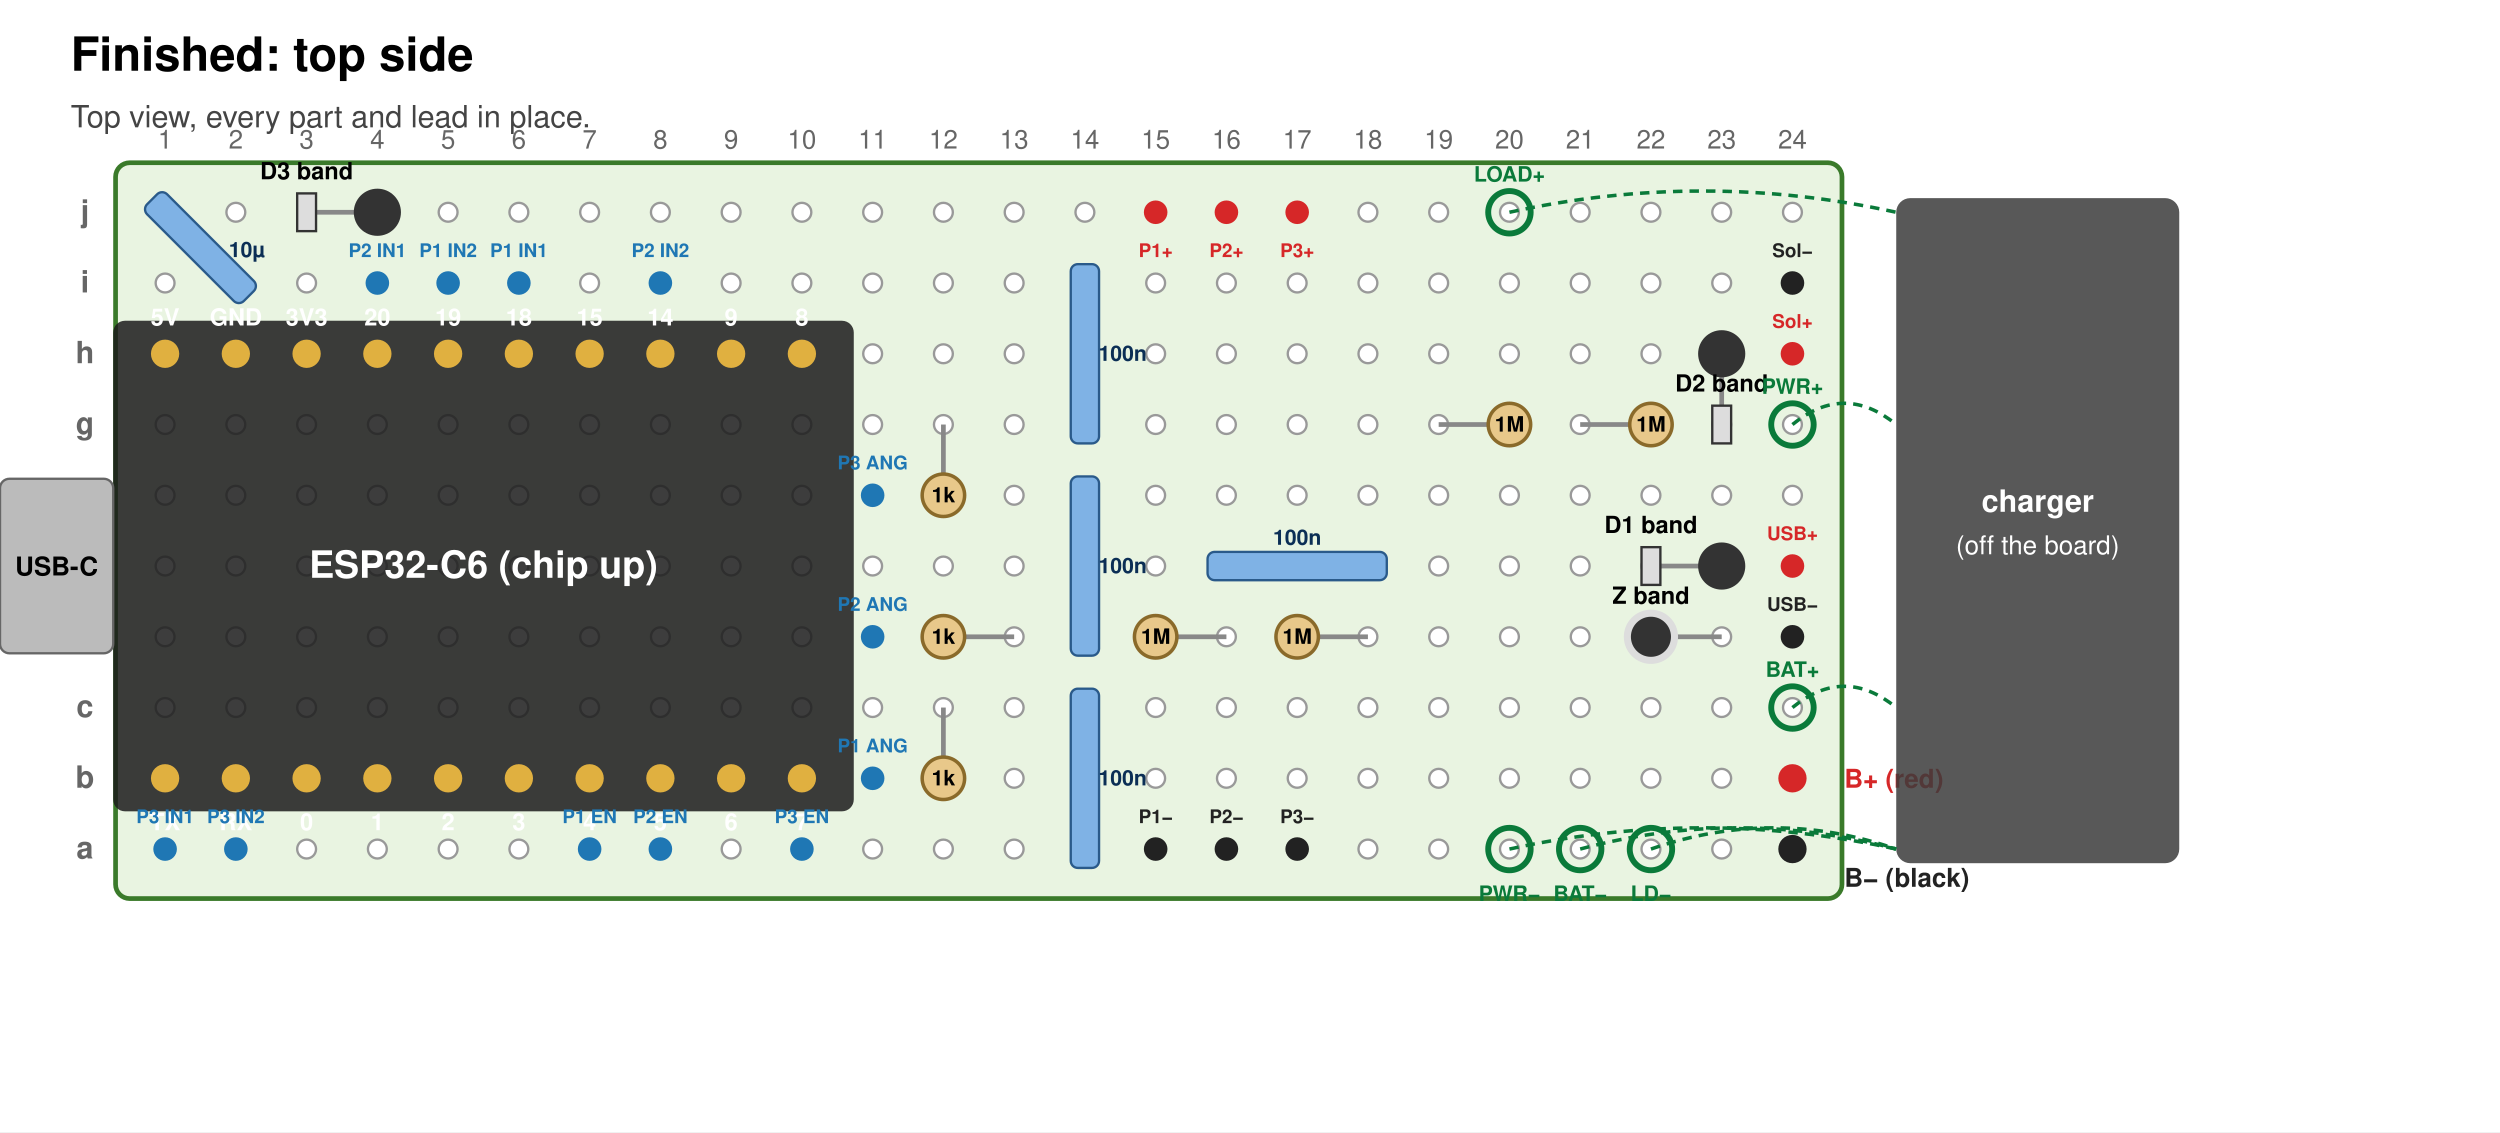
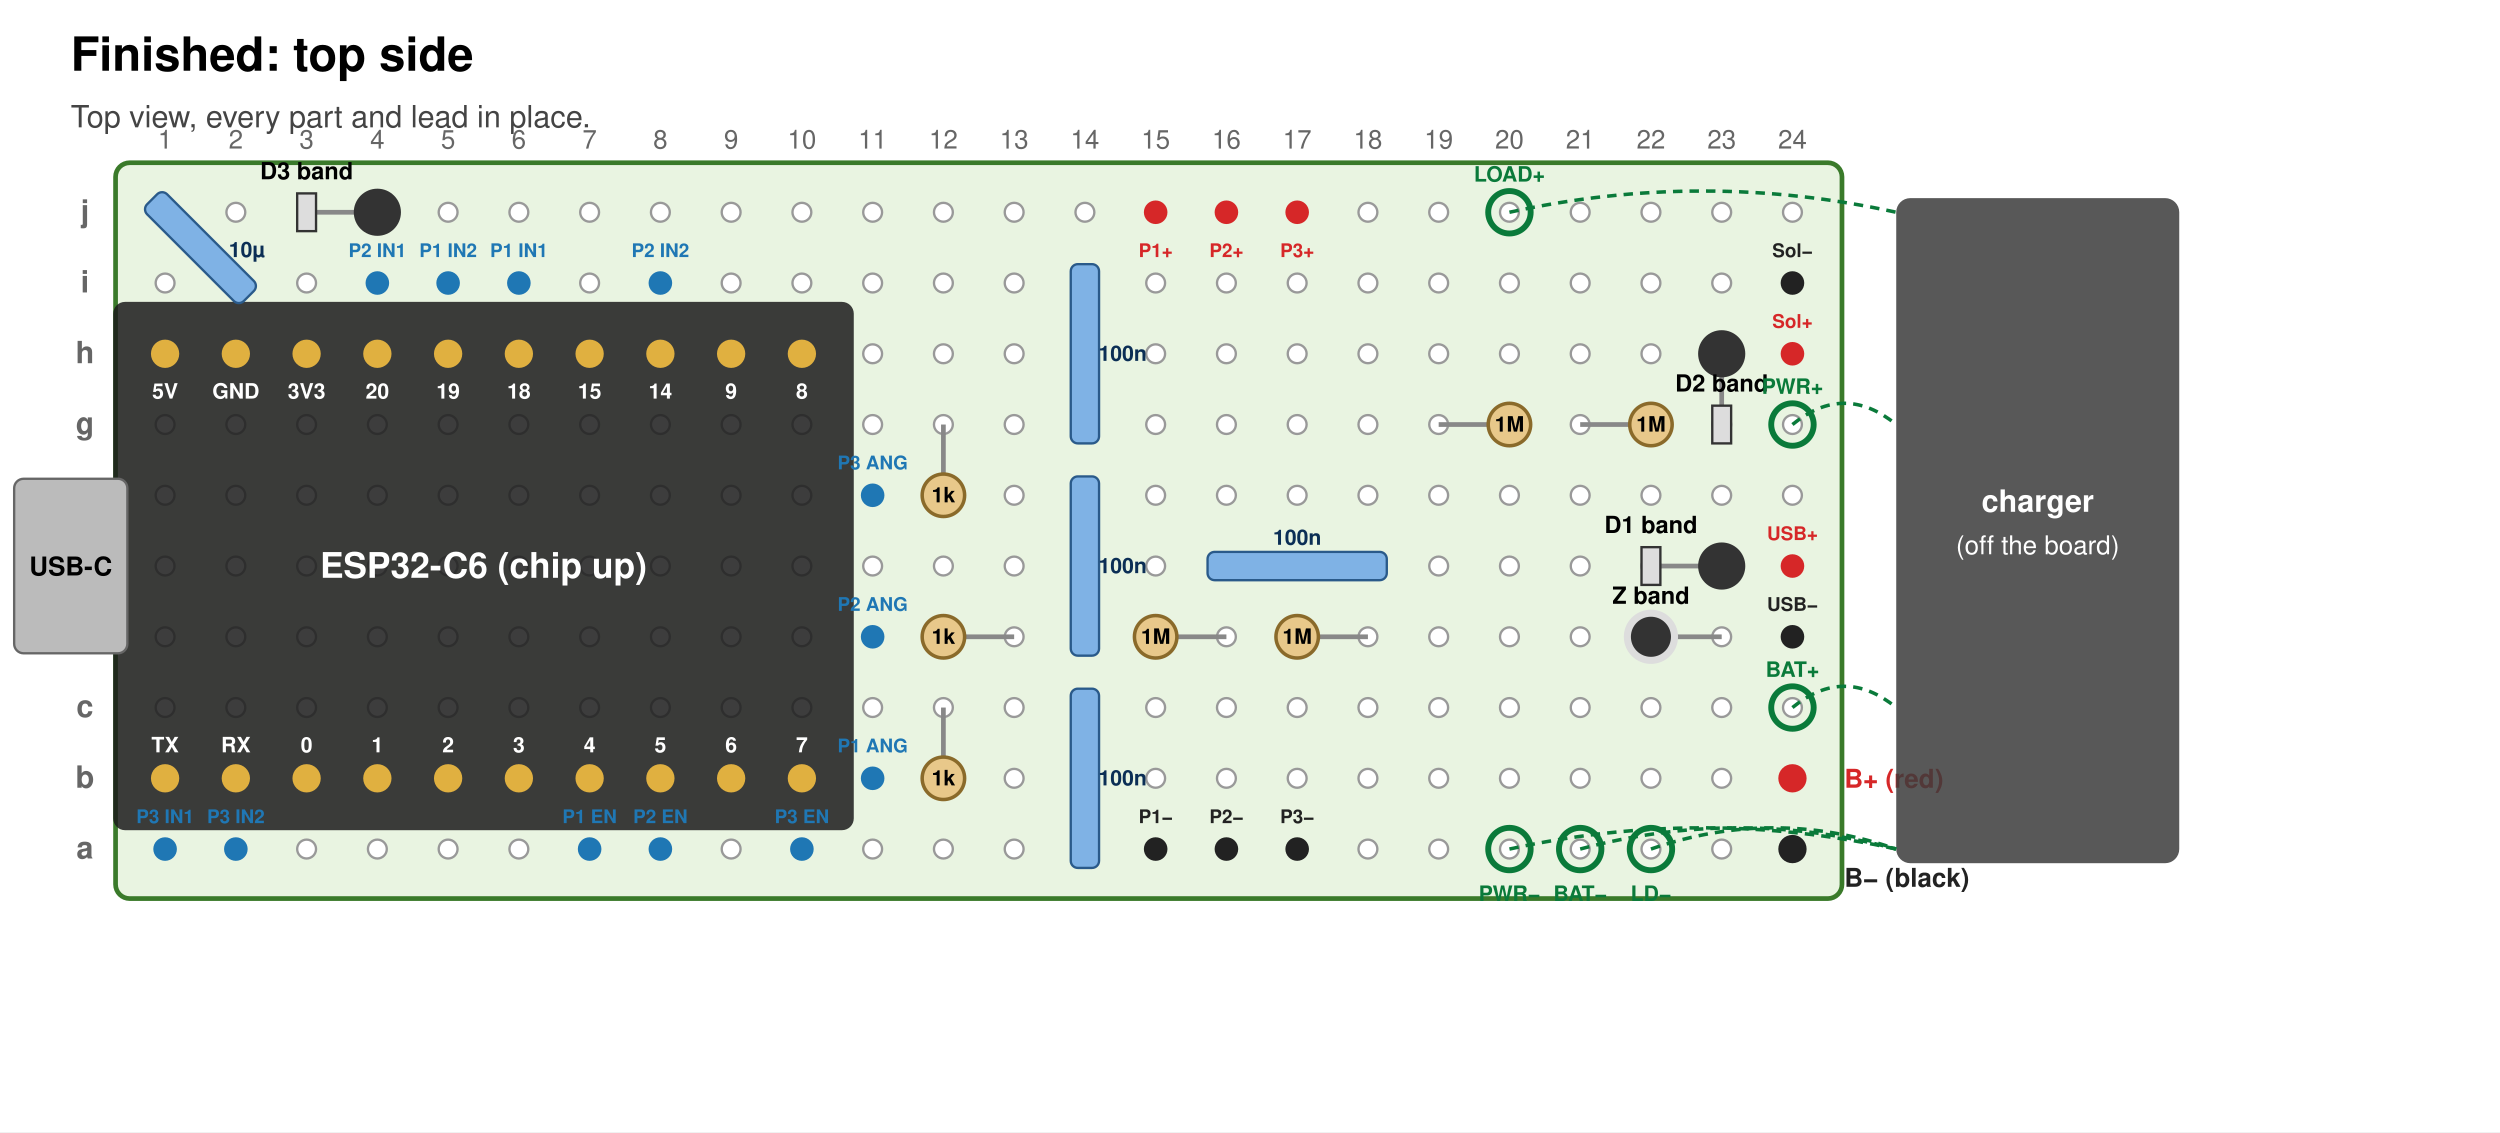
<svg xmlns="http://www.w3.org/2000/svg" width="1060" height="480" font-family="Helvetica,Arial">
  <defs>
    <filter id="mute">
      <feColorMatrix type="saturate" values="0" />
    </filter>
  </defs>
  <rect width="100%" height="100%" fill="#ffffff" />
  <text x="30" y="30" font-size="20" font-weight="bold">Finished: top side</text>
  <text x="30" y="54" font-size="13" fill="#444">Top view, every part and lead in place.</text>
  <rect x="49" y="69" width="732" height="312" rx="6" fill="#e9f4e1" stroke="#3a7a2a" stroke-width="2" />
  <text x="70" y="63" font-size="11" fill="#666" text-anchor="middle">1</text>
  <text x="100" y="63" font-size="11" fill="#666" text-anchor="middle">2</text>
  <text x="130" y="63" font-size="11" fill="#666" text-anchor="middle">3</text>
  <text x="160" y="63" font-size="11" fill="#666" text-anchor="middle">4</text>
  <text x="190" y="63" font-size="11" fill="#666" text-anchor="middle">5</text>
  <text x="220" y="63" font-size="11" fill="#666" text-anchor="middle">6</text>
  <text x="250" y="63" font-size="11" fill="#666" text-anchor="middle">7</text>
  <text x="280" y="63" font-size="11" fill="#666" text-anchor="middle">8</text>
  <text x="310" y="63" font-size="11" fill="#666" text-anchor="middle">9</text>
  <text x="340" y="63" font-size="11" fill="#666" text-anchor="middle">10</text>
  <text x="370" y="63" font-size="11" fill="#666" text-anchor="middle">11</text>
  <text x="400" y="63" font-size="11" fill="#666" text-anchor="middle">12</text>
  <text x="430" y="63" font-size="11" fill="#666" text-anchor="middle">13</text>
  <text x="460" y="63" font-size="11" fill="#666" text-anchor="middle">14</text>
  <text x="490" y="63" font-size="11" fill="#666" text-anchor="middle">15</text>
  <text x="520" y="63" font-size="11" fill="#666" text-anchor="middle">16</text>
  <text x="550" y="63" font-size="11" fill="#666" text-anchor="middle">17</text>
  <text x="580" y="63" font-size="11" fill="#666" text-anchor="middle">18</text>
  <text x="610" y="63" font-size="11" fill="#666" text-anchor="middle">19</text>
  <text x="640" y="63" font-size="11" fill="#666" text-anchor="middle">20</text>
  <text x="670" y="63" font-size="11" fill="#666" text-anchor="middle">21</text>
  <text x="700" y="63" font-size="11" fill="#666" text-anchor="middle">22</text>
  <text x="730" y="63" font-size="11" fill="#666" text-anchor="middle">23</text>
  <text x="760" y="63" font-size="11" fill="#666" text-anchor="middle">24</text>
  <text x="36" y="364" font-size="13" font-weight="bold" fill="#666" text-anchor="middle">a</text>
  <text x="36" y="334" font-size="13" font-weight="bold" fill="#666" text-anchor="middle">b</text>
  <text x="36" y="304" font-size="13" font-weight="bold" fill="#666" text-anchor="middle">c</text>
  <text x="36" y="274" font-size="13" font-weight="bold" fill="#666" text-anchor="middle">d</text>
  <text x="36" y="244" font-size="13" font-weight="bold" fill="#666" text-anchor="middle">e</text>
  <text x="36" y="214" font-size="13" font-weight="bold" fill="#666" text-anchor="middle">f</text>
  <text x="36" y="184" font-size="13" font-weight="bold" fill="#666" text-anchor="middle">g</text>
  <text x="36" y="154" font-size="13" font-weight="bold" fill="#666" text-anchor="middle">h</text>
  <text x="36" y="124" font-size="13" font-weight="bold" fill="#666" text-anchor="middle">i</text>
  <text x="36" y="94" font-size="13" font-weight="bold" fill="#666" text-anchor="middle">j</text>
  <circle cx="70" cy="360" r="4" fill="#fff" stroke="#999" />
  <circle cx="70" cy="330" r="4" fill="#fff" stroke="#999" />
  <circle cx="70" cy="300" r="4" fill="#fff" stroke="#999" />
  <circle cx="70" cy="270" r="4" fill="#fff" stroke="#999" />
  <circle cx="70" cy="240" r="4" fill="#fff" stroke="#999" />
  <circle cx="70" cy="210" r="4" fill="#fff" stroke="#999" />
  <circle cx="70" cy="180" r="4" fill="#fff" stroke="#999" />
  <circle cx="70" cy="150" r="4" fill="#fff" stroke="#999" />
  <circle cx="70" cy="120" r="4" fill="#fff" stroke="#999" />
  <circle cx="70" cy="90" r="4" fill="#fff" stroke="#999" />
  <circle cx="100" cy="360" r="4" fill="#fff" stroke="#999" />
  <circle cx="100" cy="330" r="4" fill="#fff" stroke="#999" />
  <circle cx="100" cy="300" r="4" fill="#fff" stroke="#999" />
  <circle cx="100" cy="270" r="4" fill="#fff" stroke="#999" />
  <circle cx="100" cy="240" r="4" fill="#fff" stroke="#999" />
  <circle cx="100" cy="210" r="4" fill="#fff" stroke="#999" />
  <circle cx="100" cy="180" r="4" fill="#fff" stroke="#999" />
  <circle cx="100" cy="150" r="4" fill="#fff" stroke="#999" />
  <circle cx="100" cy="120" r="4" fill="#fff" stroke="#999" />
  <circle cx="100" cy="90" r="4" fill="#fff" stroke="#999" />
  <circle cx="130" cy="360" r="4" fill="#fff" stroke="#999" />
  <circle cx="130" cy="330" r="4" fill="#fff" stroke="#999" />
  <circle cx="130" cy="300" r="4" fill="#fff" stroke="#999" />
  <circle cx="130" cy="270" r="4" fill="#fff" stroke="#999" />
  <circle cx="130" cy="240" r="4" fill="#fff" stroke="#999" />
  <circle cx="130" cy="210" r="4" fill="#fff" stroke="#999" />
  <circle cx="130" cy="180" r="4" fill="#fff" stroke="#999" />
  <circle cx="130" cy="150" r="4" fill="#fff" stroke="#999" />
  <circle cx="130" cy="120" r="4" fill="#fff" stroke="#999" />
  <circle cx="130" cy="90" r="4" fill="#fff" stroke="#999" />
  <circle cx="160" cy="360" r="4" fill="#fff" stroke="#999" />
  <circle cx="160" cy="330" r="4" fill="#fff" stroke="#999" />
  <circle cx="160" cy="300" r="4" fill="#fff" stroke="#999" />
  <circle cx="160" cy="270" r="4" fill="#fff" stroke="#999" />
  <circle cx="160" cy="240" r="4" fill="#fff" stroke="#999" />
  <circle cx="160" cy="210" r="4" fill="#fff" stroke="#999" />
  <circle cx="160" cy="180" r="4" fill="#fff" stroke="#999" />
  <circle cx="160" cy="150" r="4" fill="#fff" stroke="#999" />
  <circle cx="160" cy="120" r="4" fill="#fff" stroke="#999" />
  <circle cx="160" cy="90" r="4" fill="#fff" stroke="#999" />
  <circle cx="190" cy="360" r="4" fill="#fff" stroke="#999" />
  <circle cx="190" cy="330" r="4" fill="#fff" stroke="#999" />
  <circle cx="190" cy="300" r="4" fill="#fff" stroke="#999" />
  <circle cx="190" cy="270" r="4" fill="#fff" stroke="#999" />
  <circle cx="190" cy="240" r="4" fill="#fff" stroke="#999" />
  <circle cx="190" cy="210" r="4" fill="#fff" stroke="#999" />
  <circle cx="190" cy="180" r="4" fill="#fff" stroke="#999" />
  <circle cx="190" cy="150" r="4" fill="#fff" stroke="#999" />
  <circle cx="190" cy="120" r="4" fill="#fff" stroke="#999" />
  <circle cx="190" cy="90" r="4" fill="#fff" stroke="#999" />
  <circle cx="220" cy="360" r="4" fill="#fff" stroke="#999" />
  <circle cx="220" cy="330" r="4" fill="#fff" stroke="#999" />
  <circle cx="220" cy="300" r="4" fill="#fff" stroke="#999" />
  <circle cx="220" cy="270" r="4" fill="#fff" stroke="#999" />
  <circle cx="220" cy="240" r="4" fill="#fff" stroke="#999" />
  <circle cx="220" cy="210" r="4" fill="#fff" stroke="#999" />
  <circle cx="220" cy="180" r="4" fill="#fff" stroke="#999" />
  <circle cx="220" cy="150" r="4" fill="#fff" stroke="#999" />
  <circle cx="220" cy="120" r="4" fill="#fff" stroke="#999" />
  <circle cx="220" cy="90" r="4" fill="#fff" stroke="#999" />
  <circle cx="250" cy="360" r="4" fill="#fff" stroke="#999" />
  <circle cx="250" cy="330" r="4" fill="#fff" stroke="#999" />
  <circle cx="250" cy="300" r="4" fill="#fff" stroke="#999" />
  <circle cx="250" cy="270" r="4" fill="#fff" stroke="#999" />
  <circle cx="250" cy="240" r="4" fill="#fff" stroke="#999" />
  <circle cx="250" cy="210" r="4" fill="#fff" stroke="#999" />
  <circle cx="250" cy="180" r="4" fill="#fff" stroke="#999" />
  <circle cx="250" cy="150" r="4" fill="#fff" stroke="#999" />
  <circle cx="250" cy="120" r="4" fill="#fff" stroke="#999" />
  <circle cx="250" cy="90" r="4" fill="#fff" stroke="#999" />
  <circle cx="280" cy="360" r="4" fill="#fff" stroke="#999" />
  <circle cx="280" cy="330" r="4" fill="#fff" stroke="#999" />
  <circle cx="280" cy="300" r="4" fill="#fff" stroke="#999" />
  <circle cx="280" cy="270" r="4" fill="#fff" stroke="#999" />
  <circle cx="280" cy="240" r="4" fill="#fff" stroke="#999" />
  <circle cx="280" cy="210" r="4" fill="#fff" stroke="#999" />
  <circle cx="280" cy="180" r="4" fill="#fff" stroke="#999" />
  <circle cx="280" cy="150" r="4" fill="#fff" stroke="#999" />
  <circle cx="280" cy="120" r="4" fill="#fff" stroke="#999" />
  <circle cx="280" cy="90" r="4" fill="#fff" stroke="#999" />
  <circle cx="310" cy="360" r="4" fill="#fff" stroke="#999" />
  <circle cx="310" cy="330" r="4" fill="#fff" stroke="#999" />
  <circle cx="310" cy="300" r="4" fill="#fff" stroke="#999" />
  <circle cx="310" cy="270" r="4" fill="#fff" stroke="#999" />
  <circle cx="310" cy="240" r="4" fill="#fff" stroke="#999" />
  <circle cx="310" cy="210" r="4" fill="#fff" stroke="#999" />
  <circle cx="310" cy="180" r="4" fill="#fff" stroke="#999" />
  <circle cx="310" cy="150" r="4" fill="#fff" stroke="#999" />
  <circle cx="310" cy="120" r="4" fill="#fff" stroke="#999" />
  <circle cx="310" cy="90" r="4" fill="#fff" stroke="#999" />
  <circle cx="340" cy="360" r="4" fill="#fff" stroke="#999" />
  <circle cx="340" cy="330" r="4" fill="#fff" stroke="#999" />
  <circle cx="340" cy="300" r="4" fill="#fff" stroke="#999" />
  <circle cx="340" cy="270" r="4" fill="#fff" stroke="#999" />
  <circle cx="340" cy="240" r="4" fill="#fff" stroke="#999" />
  <circle cx="340" cy="210" r="4" fill="#fff" stroke="#999" />
  <circle cx="340" cy="180" r="4" fill="#fff" stroke="#999" />
  <circle cx="340" cy="150" r="4" fill="#fff" stroke="#999" />
  <circle cx="340" cy="120" r="4" fill="#fff" stroke="#999" />
  <circle cx="340" cy="90" r="4" fill="#fff" stroke="#999" />
  <circle cx="370" cy="360" r="4" fill="#fff" stroke="#999" />
  <circle cx="370" cy="330" r="4" fill="#fff" stroke="#999" />
  <circle cx="370" cy="300" r="4" fill="#fff" stroke="#999" />
  <circle cx="370" cy="270" r="4" fill="#fff" stroke="#999" />
  <circle cx="370" cy="240" r="4" fill="#fff" stroke="#999" />
  <circle cx="370" cy="210" r="4" fill="#fff" stroke="#999" />
  <circle cx="370" cy="180" r="4" fill="#fff" stroke="#999" />
  <circle cx="370" cy="150" r="4" fill="#fff" stroke="#999" />
  <circle cx="370" cy="120" r="4" fill="#fff" stroke="#999" />
  <circle cx="370" cy="90" r="4" fill="#fff" stroke="#999" />
  <circle cx="400" cy="360" r="4" fill="#fff" stroke="#999" />
  <circle cx="400" cy="330" r="4" fill="#fff" stroke="#999" />
  <circle cx="400" cy="300" r="4" fill="#fff" stroke="#999" />
  <circle cx="400" cy="270" r="4" fill="#fff" stroke="#999" />
  <circle cx="400" cy="240" r="4" fill="#fff" stroke="#999" />
  <circle cx="400" cy="210" r="4" fill="#fff" stroke="#999" />
  <circle cx="400" cy="180" r="4" fill="#fff" stroke="#999" />
  <circle cx="400" cy="150" r="4" fill="#fff" stroke="#999" />
  <circle cx="400" cy="120" r="4" fill="#fff" stroke="#999" />
  <circle cx="400" cy="90" r="4" fill="#fff" stroke="#999" />
  <circle cx="430" cy="360" r="4" fill="#fff" stroke="#999" />
  <circle cx="430" cy="330" r="4" fill="#fff" stroke="#999" />
  <circle cx="430" cy="300" r="4" fill="#fff" stroke="#999" />
  <circle cx="430" cy="270" r="4" fill="#fff" stroke="#999" />
  <circle cx="430" cy="240" r="4" fill="#fff" stroke="#999" />
  <circle cx="430" cy="210" r="4" fill="#fff" stroke="#999" />
  <circle cx="430" cy="180" r="4" fill="#fff" stroke="#999" />
  <circle cx="430" cy="150" r="4" fill="#fff" stroke="#999" />
  <circle cx="430" cy="120" r="4" fill="#fff" stroke="#999" />
  <circle cx="430" cy="90" r="4" fill="#fff" stroke="#999" />
  <circle cx="460" cy="360" r="4" fill="#fff" stroke="#999" />
  <circle cx="460" cy="330" r="4" fill="#fff" stroke="#999" />
  <circle cx="460" cy="300" r="4" fill="#fff" stroke="#999" />
  <circle cx="460" cy="270" r="4" fill="#fff" stroke="#999" />
  <circle cx="460" cy="240" r="4" fill="#fff" stroke="#999" />
  <circle cx="460" cy="210" r="4" fill="#fff" stroke="#999" />
  <circle cx="460" cy="180" r="4" fill="#fff" stroke="#999" />
  <circle cx="460" cy="150" r="4" fill="#fff" stroke="#999" />
  <circle cx="460" cy="120" r="4" fill="#fff" stroke="#999" />
  <circle cx="460" cy="90" r="4" fill="#fff" stroke="#999" />
  <circle cx="490" cy="360" r="4" fill="#fff" stroke="#999" />
  <circle cx="490" cy="330" r="4" fill="#fff" stroke="#999" />
  <circle cx="490" cy="300" r="4" fill="#fff" stroke="#999" />
  <circle cx="490" cy="270" r="4" fill="#fff" stroke="#999" />
  <circle cx="490" cy="240" r="4" fill="#fff" stroke="#999" />
  <circle cx="490" cy="210" r="4" fill="#fff" stroke="#999" />
  <circle cx="490" cy="180" r="4" fill="#fff" stroke="#999" />
  <circle cx="490" cy="150" r="4" fill="#fff" stroke="#999" />
  <circle cx="490" cy="120" r="4" fill="#fff" stroke="#999" />
  <circle cx="490" cy="90" r="4" fill="#fff" stroke="#999" />
  <circle cx="520" cy="360" r="4" fill="#fff" stroke="#999" />
  <circle cx="520" cy="330" r="4" fill="#fff" stroke="#999" />
  <circle cx="520" cy="300" r="4" fill="#fff" stroke="#999" />
  <circle cx="520" cy="270" r="4" fill="#fff" stroke="#999" />
  <circle cx="520" cy="240" r="4" fill="#fff" stroke="#999" />
  <circle cx="520" cy="210" r="4" fill="#fff" stroke="#999" />
  <circle cx="520" cy="180" r="4" fill="#fff" stroke="#999" />
  <circle cx="520" cy="150" r="4" fill="#fff" stroke="#999" />
  <circle cx="520" cy="120" r="4" fill="#fff" stroke="#999" />
  <circle cx="520" cy="90" r="4" fill="#fff" stroke="#999" />
  <circle cx="550" cy="360" r="4" fill="#fff" stroke="#999" />
  <circle cx="550" cy="330" r="4" fill="#fff" stroke="#999" />
  <circle cx="550" cy="300" r="4" fill="#fff" stroke="#999" />
  <circle cx="550" cy="270" r="4" fill="#fff" stroke="#999" />
  <circle cx="550" cy="240" r="4" fill="#fff" stroke="#999" />
  <circle cx="550" cy="210" r="4" fill="#fff" stroke="#999" />
  <circle cx="550" cy="180" r="4" fill="#fff" stroke="#999" />
  <circle cx="550" cy="150" r="4" fill="#fff" stroke="#999" />
  <circle cx="550" cy="120" r="4" fill="#fff" stroke="#999" />
  <circle cx="550" cy="90" r="4" fill="#fff" stroke="#999" />
  <circle cx="580" cy="360" r="4" fill="#fff" stroke="#999" />
  <circle cx="580" cy="330" r="4" fill="#fff" stroke="#999" />
  <circle cx="580" cy="300" r="4" fill="#fff" stroke="#999" />
  <circle cx="580" cy="270" r="4" fill="#fff" stroke="#999" />
  <circle cx="580" cy="240" r="4" fill="#fff" stroke="#999" />
  <circle cx="580" cy="210" r="4" fill="#fff" stroke="#999" />
  <circle cx="580" cy="180" r="4" fill="#fff" stroke="#999" />
  <circle cx="580" cy="150" r="4" fill="#fff" stroke="#999" />
  <circle cx="580" cy="120" r="4" fill="#fff" stroke="#999" />
  <circle cx="580" cy="90" r="4" fill="#fff" stroke="#999" />
  <circle cx="610" cy="360" r="4" fill="#fff" stroke="#999" />
  <circle cx="610" cy="330" r="4" fill="#fff" stroke="#999" />
  <circle cx="610" cy="300" r="4" fill="#fff" stroke="#999" />
  <circle cx="610" cy="270" r="4" fill="#fff" stroke="#999" />
  <circle cx="610" cy="240" r="4" fill="#fff" stroke="#999" />
  <circle cx="610" cy="210" r="4" fill="#fff" stroke="#999" />
  <circle cx="610" cy="180" r="4" fill="#fff" stroke="#999" />
  <circle cx="610" cy="150" r="4" fill="#fff" stroke="#999" />
  <circle cx="610" cy="120" r="4" fill="#fff" stroke="#999" />
  <circle cx="610" cy="90" r="4" fill="#fff" stroke="#999" />
  <circle cx="640" cy="360" r="4" fill="#fff" stroke="#999" />
  <circle cx="640" cy="330" r="4" fill="#fff" stroke="#999" />
  <circle cx="640" cy="300" r="4" fill="#fff" stroke="#999" />
  <circle cx="640" cy="270" r="4" fill="#fff" stroke="#999" />
  <circle cx="640" cy="240" r="4" fill="#fff" stroke="#999" />
  <circle cx="640" cy="210" r="4" fill="#fff" stroke="#999" />
  <circle cx="640" cy="180" r="4" fill="#fff" stroke="#999" />
  <circle cx="640" cy="150" r="4" fill="#fff" stroke="#999" />
  <circle cx="640" cy="120" r="4" fill="#fff" stroke="#999" />
  <circle cx="640" cy="90" r="4" fill="#fff" stroke="#999" />
  <circle cx="670" cy="360" r="4" fill="#fff" stroke="#999" />
  <circle cx="670" cy="330" r="4" fill="#fff" stroke="#999" />
  <circle cx="670" cy="300" r="4" fill="#fff" stroke="#999" />
  <circle cx="670" cy="270" r="4" fill="#fff" stroke="#999" />
  <circle cx="670" cy="240" r="4" fill="#fff" stroke="#999" />
  <circle cx="670" cy="210" r="4" fill="#fff" stroke="#999" />
  <circle cx="670" cy="180" r="4" fill="#fff" stroke="#999" />
  <circle cx="670" cy="150" r="4" fill="#fff" stroke="#999" />
  <circle cx="670" cy="120" r="4" fill="#fff" stroke="#999" />
  <circle cx="670" cy="90" r="4" fill="#fff" stroke="#999" />
  <circle cx="700" cy="360" r="4" fill="#fff" stroke="#999" />
  <circle cx="700" cy="330" r="4" fill="#fff" stroke="#999" />
  <circle cx="700" cy="300" r="4" fill="#fff" stroke="#999" />
  <circle cx="700" cy="270" r="4" fill="#fff" stroke="#999" />
  <circle cx="700" cy="240" r="4" fill="#fff" stroke="#999" />
  <circle cx="700" cy="210" r="4" fill="#fff" stroke="#999" />
  <circle cx="700" cy="180" r="4" fill="#fff" stroke="#999" />
  <circle cx="700" cy="150" r="4" fill="#fff" stroke="#999" />
  <circle cx="700" cy="120" r="4" fill="#fff" stroke="#999" />
  <circle cx="700" cy="90" r="4" fill="#fff" stroke="#999" />
  <circle cx="730" cy="360" r="4" fill="#fff" stroke="#999" />
  <circle cx="730" cy="330" r="4" fill="#fff" stroke="#999" />
  <circle cx="730" cy="300" r="4" fill="#fff" stroke="#999" />
  <circle cx="730" cy="270" r="4" fill="#fff" stroke="#999" />
  <circle cx="730" cy="240" r="4" fill="#fff" stroke="#999" />
  <circle cx="730" cy="210" r="4" fill="#fff" stroke="#999" />
  <circle cx="730" cy="180" r="4" fill="#fff" stroke="#999" />
  <circle cx="730" cy="150" r="4" fill="#fff" stroke="#999" />
  <circle cx="730" cy="120" r="4" fill="#fff" stroke="#999" />
  <circle cx="730" cy="90" r="4" fill="#fff" stroke="#999" />
  <circle cx="760" cy="360" r="4" fill="#fff" stroke="#999" />
  <circle cx="760" cy="330" r="4" fill="#fff" stroke="#999" />
  <circle cx="760" cy="300" r="4" fill="#fff" stroke="#999" />
  <circle cx="760" cy="270" r="4" fill="#fff" stroke="#999" />
  <circle cx="760" cy="240" r="4" fill="#fff" stroke="#999" />
  <circle cx="760" cy="210" r="4" fill="#fff" stroke="#999" />
  <circle cx="760" cy="180" r="4" fill="#fff" stroke="#999" />
  <circle cx="760" cy="150" r="4" fill="#fff" stroke="#999" />
  <circle cx="760" cy="120" r="4" fill="#fff" stroke="#999" />
  <circle cx="760" cy="90" r="4" fill="#fff" stroke="#999" />
-   <rect x="48" y="136" width="314" height="208" rx="5" fill="#1b1b1b" opacity="0.85" />
-   <rect x="0" y="203" width="48" height="74" rx="4" fill="#bbb" stroke="#666" />
-   <text x="24" y="244" font-size="11" text-anchor="middle" font-weight="bold">USB-C</text>
+   <rect x="48" y="128" width="314" height="224" rx="5" fill="#1b1b1b" opacity="0.85" />
+   <rect x="6" y="203" width="48" height="74" rx="4" fill="#bbb" stroke="#666" />
+   <text x="30" y="244" font-size="11" text-anchor="middle" font-weight="bold">USB-C</text>
  <circle cx="70" cy="330" r="6" fill="#e0b040" />
-   <text x="70" y="352" font-size="10" fill="#fff" text-anchor="middle" font-weight="bold">TX</text>
+   <text x="70" y="319" font-size="9" fill="#fff" text-anchor="middle" font-weight="bold">TX</text>
  <circle cx="100" cy="330" r="6" fill="#e0b040" />
-   <text x="100" y="352" font-size="10" fill="#fff" text-anchor="middle" font-weight="bold">RX</text>
+   <text x="100" y="319" font-size="9" fill="#fff" text-anchor="middle" font-weight="bold">RX</text>
  <circle cx="130" cy="330" r="6" fill="#e0b040" />
-   <text x="130" y="352" font-size="10" fill="#fff" text-anchor="middle" font-weight="bold">0</text>
+   <text x="130" y="319" font-size="9" fill="#fff" text-anchor="middle" font-weight="bold">0</text>
  <circle cx="160" cy="330" r="6" fill="#e0b040" />
-   <text x="160" y="352" font-size="10" fill="#fff" text-anchor="middle" font-weight="bold">1</text>
+   <text x="160" y="319" font-size="9" fill="#fff" text-anchor="middle" font-weight="bold">1</text>
  <circle cx="190" cy="330" r="6" fill="#e0b040" />
-   <text x="190" y="352" font-size="10" fill="#fff" text-anchor="middle" font-weight="bold">2</text>
+   <text x="190" y="319" font-size="9" fill="#fff" text-anchor="middle" font-weight="bold">2</text>
  <circle cx="220" cy="330" r="6" fill="#e0b040" />
-   <text x="220" y="352" font-size="10" fill="#fff" text-anchor="middle" font-weight="bold">3</text>
+   <text x="220" y="319" font-size="9" fill="#fff" text-anchor="middle" font-weight="bold">3</text>
  <circle cx="250" cy="330" r="6" fill="#e0b040" />
-   <text x="250" y="352" font-size="10" fill="#fff" text-anchor="middle" font-weight="bold">4</text>
+   <text x="250" y="319" font-size="9" fill="#fff" text-anchor="middle" font-weight="bold">4</text>
  <circle cx="280" cy="330" r="6" fill="#e0b040" />
-   <text x="280" y="352" font-size="10" fill="#fff" text-anchor="middle" font-weight="bold">5</text>
+   <text x="280" y="319" font-size="9" fill="#fff" text-anchor="middle" font-weight="bold">5</text>
  <circle cx="310" cy="330" r="6" fill="#e0b040" />
-   <text x="310" y="352" font-size="10" fill="#fff" text-anchor="middle" font-weight="bold">6</text>
+   <text x="310" y="319" font-size="9" fill="#fff" text-anchor="middle" font-weight="bold">6</text>
  <circle cx="340" cy="330" r="6" fill="#e0b040" />
-   <text x="340" y="352" font-size="10" fill="#fff" text-anchor="middle" font-weight="bold">7</text>
+   <text x="340" y="319" font-size="9" fill="#fff" text-anchor="middle" font-weight="bold">7</text>
  <circle cx="70" cy="150" r="6" fill="#e0b040" />
-   <text x="70" y="138" font-size="10" fill="#fff" text-anchor="middle" font-weight="bold">5V</text>
+   <text x="70" y="169" font-size="9" fill="#fff" text-anchor="middle" font-weight="bold">5V</text>
  <circle cx="100" cy="150" r="6" fill="#e0b040" />
-   <text x="100" y="138" font-size="10" fill="#fff" text-anchor="middle" font-weight="bold">GND</text>
+   <text x="100" y="169" font-size="9" fill="#fff" text-anchor="middle" font-weight="bold">GND</text>
  <circle cx="130" cy="150" r="6" fill="#e0b040" />
-   <text x="130" y="138" font-size="10" fill="#fff" text-anchor="middle" font-weight="bold">3V3</text>
+   <text x="130" y="169" font-size="9" fill="#fff" text-anchor="middle" font-weight="bold">3V3</text>
  <circle cx="160" cy="150" r="6" fill="#e0b040" />
-   <text x="160" y="138" font-size="10" fill="#fff" text-anchor="middle" font-weight="bold">20</text>
+   <text x="160" y="169" font-size="9" fill="#fff" text-anchor="middle" font-weight="bold">20</text>
  <circle cx="190" cy="150" r="6" fill="#e0b040" />
-   <text x="190" y="138" font-size="10" fill="#fff" text-anchor="middle" font-weight="bold">19</text>
+   <text x="190" y="169" font-size="9" fill="#fff" text-anchor="middle" font-weight="bold">19</text>
  <circle cx="220" cy="150" r="6" fill="#e0b040" />
-   <text x="220" y="138" font-size="10" fill="#fff" text-anchor="middle" font-weight="bold">18</text>
+   <text x="220" y="169" font-size="9" fill="#fff" text-anchor="middle" font-weight="bold">18</text>
  <circle cx="250" cy="150" r="6" fill="#e0b040" />
-   <text x="250" y="138" font-size="10" fill="#fff" text-anchor="middle" font-weight="bold">15</text>
+   <text x="250" y="169" font-size="9" fill="#fff" text-anchor="middle" font-weight="bold">15</text>
  <circle cx="280" cy="150" r="6" fill="#e0b040" />
-   <text x="280" y="138" font-size="10" fill="#fff" text-anchor="middle" font-weight="bold">14</text>
+   <text x="280" y="169" font-size="9" fill="#fff" text-anchor="middle" font-weight="bold">14</text>
  <circle cx="310" cy="150" r="6" fill="#e0b040" />
-   <text x="310" y="138" font-size="10" fill="#fff" text-anchor="middle" font-weight="bold">9</text>
+   <text x="310" y="169" font-size="9" fill="#fff" text-anchor="middle" font-weight="bold">9</text>
  <circle cx="340" cy="150" r="6" fill="#e0b040" />
-   <text x="340" y="138" font-size="10" fill="#fff" text-anchor="middle" font-weight="bold">8</text>
-   <text x="205" y="245" font-size="16" fill="#fff" text-anchor="middle" font-weight="bold">ESP32-C6 (chip up)</text>
+   <text x="340" y="169" font-size="9" fill="#fff" text-anchor="middle" font-weight="bold">8</text>
+   <text x="205" y="245" font-size="15" fill="#fff" text-anchor="middle" font-weight="bold">ESP32-C6 (chip up)</text>
  <line x1="490" y1="270" x2="520" y2="270" stroke="#888" stroke-width="2" />
  <circle cx="490" cy="270" r="9" fill="#e8c88a" stroke="#8a6a2a" stroke-width="1.5" />
  <text x="490" y="273" font-size="9" text-anchor="middle" font-weight="bold">1M</text>
  <line x1="550" y1="270" x2="580" y2="270" stroke="#888" stroke-width="2" />
  <circle cx="550" cy="270" r="9" fill="#e8c88a" stroke="#8a6a2a" stroke-width="1.5" />
  <text x="550" y="273" font-size="9" text-anchor="middle" font-weight="bold">1M</text>
  <line x1="700" y1="180" x2="670" y2="180" stroke="#888" stroke-width="2" />
  <circle cx="700" cy="180" r="9" fill="#e8c88a" stroke="#8a6a2a" stroke-width="1.5" />
  <text x="700" y="183" font-size="9" text-anchor="middle" font-weight="bold">1M</text>
  <line x1="640" y1="180" x2="610" y2="180" stroke="#888" stroke-width="2" />
  <circle cx="640" cy="180" r="9" fill="#e8c88a" stroke="#8a6a2a" stroke-width="1.5" />
  <text x="640" y="183" font-size="9" text-anchor="middle" font-weight="bold">1M</text>
  <line x1="400" y1="330" x2="400" y2="300" stroke="#888" stroke-width="2" />
  <circle cx="400" cy="330" r="9" fill="#e8c88a" stroke="#8a6a2a" stroke-width="1.5" />
  <text x="400" y="333" font-size="9" text-anchor="middle" font-weight="bold">1k</text>
  <line x1="400" y1="270" x2="430" y2="270" stroke="#888" stroke-width="2" />
  <circle cx="400" cy="270" r="9" fill="#e8c88a" stroke="#8a6a2a" stroke-width="1.5" />
  <text x="400" y="273" font-size="9" text-anchor="middle" font-weight="bold">1k</text>
  <line x1="400" y1="210" x2="400" y2="180" stroke="#888" stroke-width="2" />
  <circle cx="400" cy="210" r="9" fill="#e8c88a" stroke="#8a6a2a" stroke-width="1.5" />
  <text x="400" y="213" font-size="9" text-anchor="middle" font-weight="bold">1k</text>
  <line x1="160" y1="90" x2="130" y2="90" stroke="#888" stroke-width="2" />
  <circle cx="160" cy="90" r="10" fill="#333" />
  <rect x="126" y="82" width="8" height="16" fill="#ddd" stroke="#333" />
  <text x="130" y="76" font-size="10" fill="#000" text-anchor="middle" font-weight="bold">D3 band</text>
  <line x1="730" y1="240" x2="700" y2="240" stroke="#888" stroke-width="2" />
  <circle cx="730" cy="240" r="10" fill="#333" />
  <rect x="696" y="232" width="8" height="16" fill="#ddd" stroke="#333" />
  <text x="700" y="226" font-size="10" fill="#000" text-anchor="middle" font-weight="bold">D1 band</text>
  <line x1="730" y1="150" x2="730" y2="180" stroke="#888" stroke-width="2" />
  <circle cx="730" cy="150" r="10" fill="#333" />
  <rect x="726" y="172" width="8" height="16" fill="#ddd" stroke="#333" />
  <text x="730" y="166" font-size="10" fill="#000" text-anchor="middle" font-weight="bold">D2 band</text>
  <line x1="700" y1="270" x2="730" y2="270" stroke="#888" stroke-width="2" />
  <circle cx="700" cy="270" r="10" fill="#333" />
  <circle cx="700" cy="270" r="10" fill="none" stroke="#ddd" stroke-width="3" />
  <text x="700" y="256" font-size="10" fill="#000" text-anchor="middle" font-weight="bold">Z band</text>
  <rect x="56" y="99" width="58" height="12" rx="3" fill="#7fb2e5" stroke="#2a5a8a" transform="rotate(45.0 85 105)" />
  <text x="97" y="109" font-size="9" fill="#0b2e55" font-weight="bold">10µ</text>
  <rect x="512" y="234" width="76" height="12" rx="3" fill="#7fb2e5" stroke="#2a5a8a" />
  <text x="550" y="231" font-size="9" text-anchor="middle" fill="#0b2e55" font-weight="bold">100n</text>
  <rect x="454" y="292" width="12" height="76" rx="3" fill="#7fb2e5" stroke="#2a5a8a" />
  <text x="476" y="333" font-size="9" text-anchor="middle" fill="#0b2e55" font-weight="bold">100n</text>
  <rect x="454" y="202" width="12" height="76" rx="3" fill="#7fb2e5" stroke="#2a5a8a" />
  <text x="476" y="243" font-size="9" text-anchor="middle" fill="#0b2e55" font-weight="bold">100n</text>
  <rect x="454" y="112" width="12" height="76" rx="3" fill="#7fb2e5" stroke="#2a5a8a" />
  <text x="476" y="153" font-size="9" text-anchor="middle" fill="#0b2e55" font-weight="bold">100n</text>
  <circle cx="760" cy="360" r="6" fill="#222" />
  <text x="782" y="376" font-size="11" fill="#222" text-anchor="start" font-weight="bold">B− (black)</text>
  <circle cx="760" cy="330" r="6" fill="#d62728" />
  <text x="782" y="334" font-size="11" fill="#d62728" text-anchor="start" font-weight="bold">B+ (red)</text>
  <rect x="804" y="84" width="120" height="282" rx="6" fill="#3b3b3b" opacity="0.85" />
  <text x="864" y="217" font-size="13" fill="#fff" text-anchor="middle" font-weight="bold">charger</text>
  <text x="864" y="235" font-size="11" fill="#fff" text-anchor="middle">(off the board)</text>
  <circle cx="760" cy="180" r="9" fill="none" stroke="#0a7a3a" stroke-width="2.5" />
  <path d="M760 180 Q782 162 804 180" fill="none" stroke="#0a7a3a" stroke-width="1.5" stroke-dasharray="4,3" />
  <text x="760" y="167" font-size="9" fill="#0a7a3a" text-anchor="middle" font-weight="bold">PWR+</text>
  <circle cx="640" cy="360" r="9" fill="none" stroke="#0a7a3a" stroke-width="2.5" />
  <path d="M640 360 Q722 342 804 360" fill="none" stroke="#0a7a3a" stroke-width="1.5" stroke-dasharray="4,3" />
  <text x="640" y="382" font-size="9" fill="#0a7a3a" text-anchor="middle" font-weight="bold">PWR−</text>
  <circle cx="760" cy="300" r="9" fill="none" stroke="#0a7a3a" stroke-width="2.5" />
  <path d="M760 300 Q782 282 804 300" fill="none" stroke="#0a7a3a" stroke-width="1.5" stroke-dasharray="4,3" />
  <text x="760" y="287" font-size="9" fill="#0a7a3a" text-anchor="middle" font-weight="bold">BAT+</text>
  <circle cx="670" cy="360" r="9" fill="none" stroke="#0a7a3a" stroke-width="2.5" />
  <path d="M670 360 Q737 342 804 360" fill="none" stroke="#0a7a3a" stroke-width="1.5" stroke-dasharray="4,3" />
  <text x="670" y="382" font-size="9" fill="#0a7a3a" text-anchor="middle" font-weight="bold">BAT−</text>
  <circle cx="640" cy="90" r="9" fill="none" stroke="#0a7a3a" stroke-width="2.5" />
  <path d="M640 90 Q722 72 804 90" fill="none" stroke="#0a7a3a" stroke-width="1.5" stroke-dasharray="4,3" />
  <text x="640" y="77" font-size="9" fill="#0a7a3a" text-anchor="middle" font-weight="bold">LOAD+</text>
  <circle cx="700" cy="360" r="9" fill="none" stroke="#0a7a3a" stroke-width="2.5" />
  <path d="M700 360 Q752 342 804 360" fill="none" stroke="#0a7a3a" stroke-width="1.5" stroke-dasharray="4,3" />
  <text x="700" y="382" font-size="9" fill="#0a7a3a" text-anchor="middle" font-weight="bold">LD−</text>
  <circle cx="70" cy="360" r="5" fill="#1f77b4" />
  <text x="70" y="349" font-size="8" fill="#1f77b4" text-anchor="middle" font-weight="bold">P3 IN1</text>
  <circle cx="100" cy="360" r="5" fill="#1f77b4" />
  <text x="100" y="349" font-size="8" fill="#1f77b4" text-anchor="middle" font-weight="bold">P3 IN2</text>
  <circle cx="220" cy="120" r="5" fill="#1f77b4" />
  <text x="220" y="109" font-size="8" fill="#1f77b4" text-anchor="middle" font-weight="bold">P1 IN1</text>
  <circle cx="190" cy="120" r="5" fill="#1f77b4" />
  <text x="190" y="109" font-size="8" fill="#1f77b4" text-anchor="middle" font-weight="bold">P1 IN2</text>
  <circle cx="160" cy="120" r="5" fill="#1f77b4" />
  <text x="160" y="109" font-size="8" fill="#1f77b4" text-anchor="middle" font-weight="bold">P2 IN1</text>
  <circle cx="280" cy="120" r="5" fill="#1f77b4" />
  <text x="280" y="109" font-size="8" fill="#1f77b4" text-anchor="middle" font-weight="bold">P2 IN2</text>
  <circle cx="250" cy="360" r="5" fill="#1f77b4" />
  <text x="250" y="349" font-size="8" fill="#1f77b4" text-anchor="middle" font-weight="bold">P1 EN</text>
  <circle cx="280" cy="360" r="5" fill="#1f77b4" />
  <text x="280" y="349" font-size="8" fill="#1f77b4" text-anchor="middle" font-weight="bold">P2 EN</text>
  <circle cx="340" cy="360" r="5" fill="#1f77b4" />
  <text x="340" y="349" font-size="8" fill="#1f77b4" text-anchor="middle" font-weight="bold">P3 EN</text>
  <circle cx="370" cy="330" r="5" fill="#1f77b4" />
  <text x="370" y="319" font-size="8" fill="#1f77b4" text-anchor="middle" font-weight="bold">P1 ANG</text>
  <circle cx="370" cy="270" r="5" fill="#1f77b4" />
  <text x="370" y="259" font-size="8" fill="#1f77b4" text-anchor="middle" font-weight="bold">P2 ANG</text>
  <circle cx="370" cy="210" r="5" fill="#1f77b4" />
  <text x="370" y="199" font-size="8" fill="#1f77b4" text-anchor="middle" font-weight="bold">P3 ANG</text>
  <circle cx="490" cy="90" r="5" fill="#d62728" />
  <text x="490" y="109" font-size="8" fill="#d62728" text-anchor="middle" font-weight="bold">P1+</text>
  <circle cx="520" cy="90" r="5" fill="#d62728" />
  <text x="520" y="109" font-size="8" fill="#d62728" text-anchor="middle" font-weight="bold">P2+</text>
  <circle cx="550" cy="90" r="5" fill="#d62728" />
  <text x="550" y="109" font-size="8" fill="#d62728" text-anchor="middle" font-weight="bold">P3+</text>
  <circle cx="490" cy="360" r="5" fill="#222222" />
  <text x="490" y="349" font-size="8" fill="#222222" text-anchor="middle" font-weight="bold">P1−</text>
  <circle cx="520" cy="360" r="5" fill="#222222" />
  <text x="520" y="349" font-size="8" fill="#222222" text-anchor="middle" font-weight="bold">P2−</text>
  <circle cx="550" cy="360" r="5" fill="#222222" />
  <text x="550" y="349" font-size="8" fill="#222222" text-anchor="middle" font-weight="bold">P3−</text>
  <circle cx="760" cy="270" r="5" fill="#222222" />
  <text x="760" y="259" font-size="8" fill="#222222" text-anchor="middle" font-weight="bold">USB−</text>
  <circle cx="760" cy="240" r="5" fill="#d62728" />
  <text x="760" y="229" font-size="8" fill="#d62728" text-anchor="middle" font-weight="bold">USB+</text>
  <circle cx="760" cy="150" r="5" fill="#d62728" />
  <text x="760" y="139" font-size="8" fill="#d62728" text-anchor="middle" font-weight="bold">Sol+</text>
  <circle cx="760" cy="120" r="5" fill="#222222" />
  <text x="760" y="109" font-size="8" fill="#222222" text-anchor="middle" font-weight="bold">Sol−</text>
</svg>
